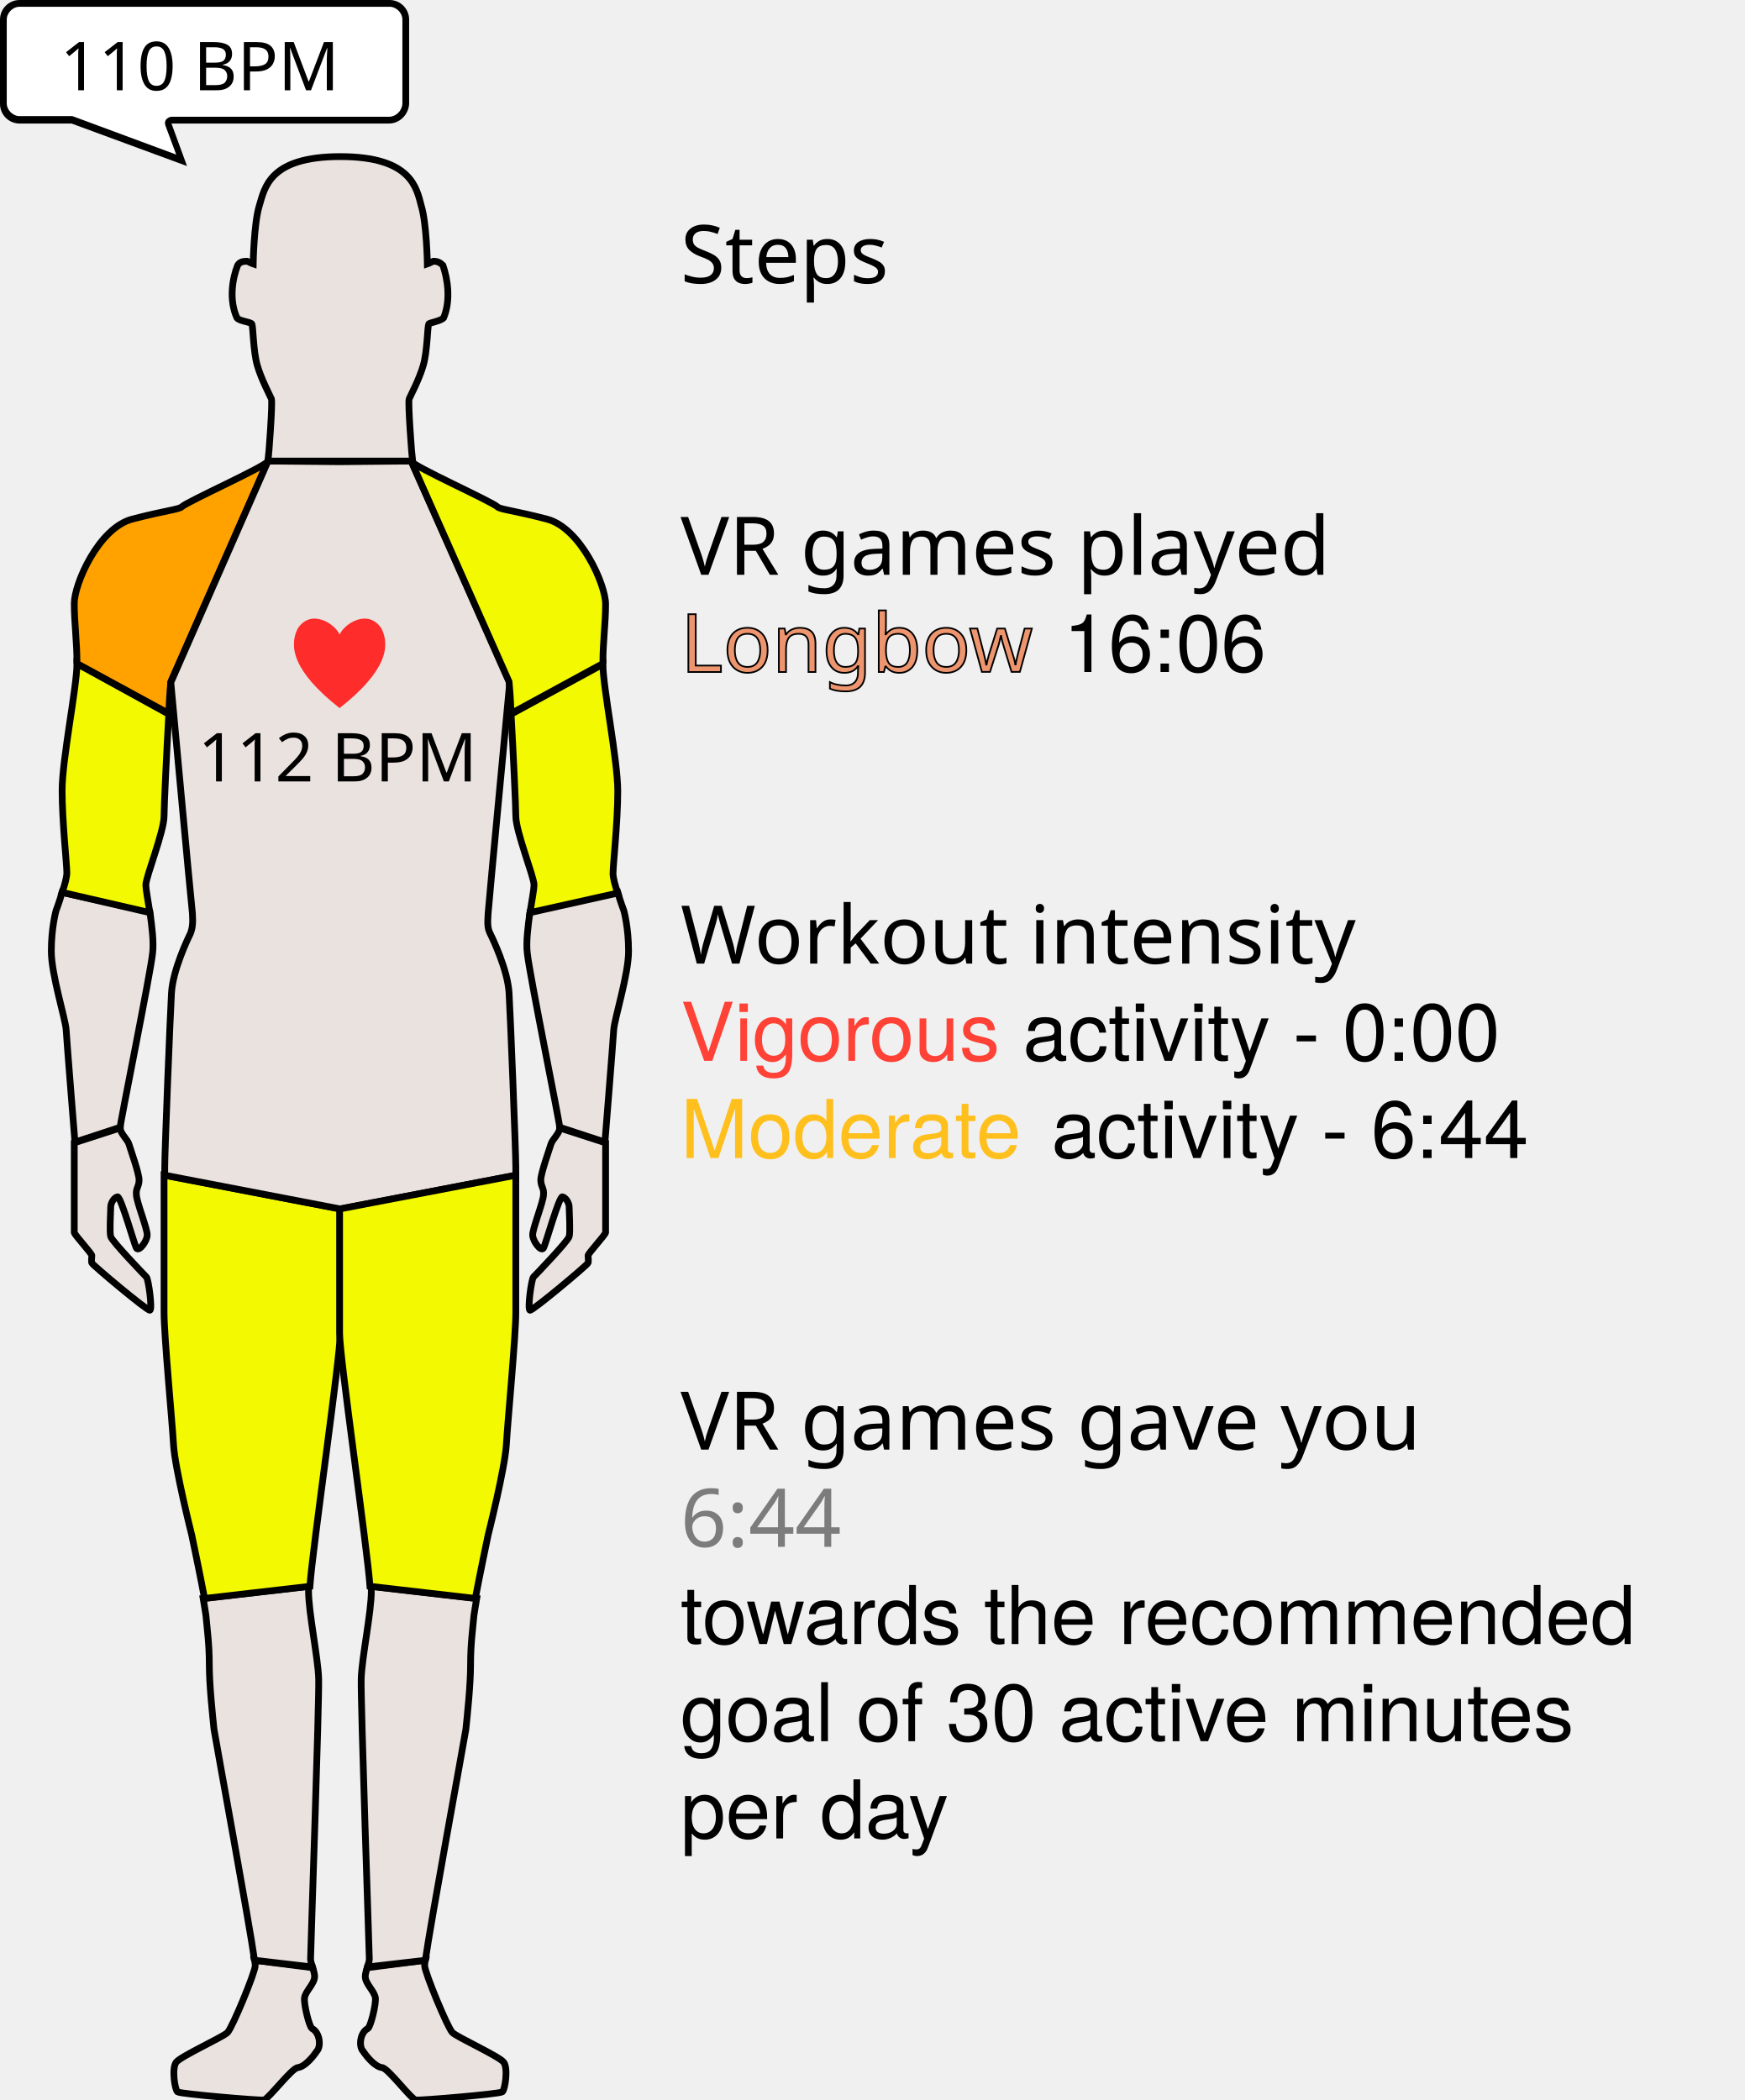
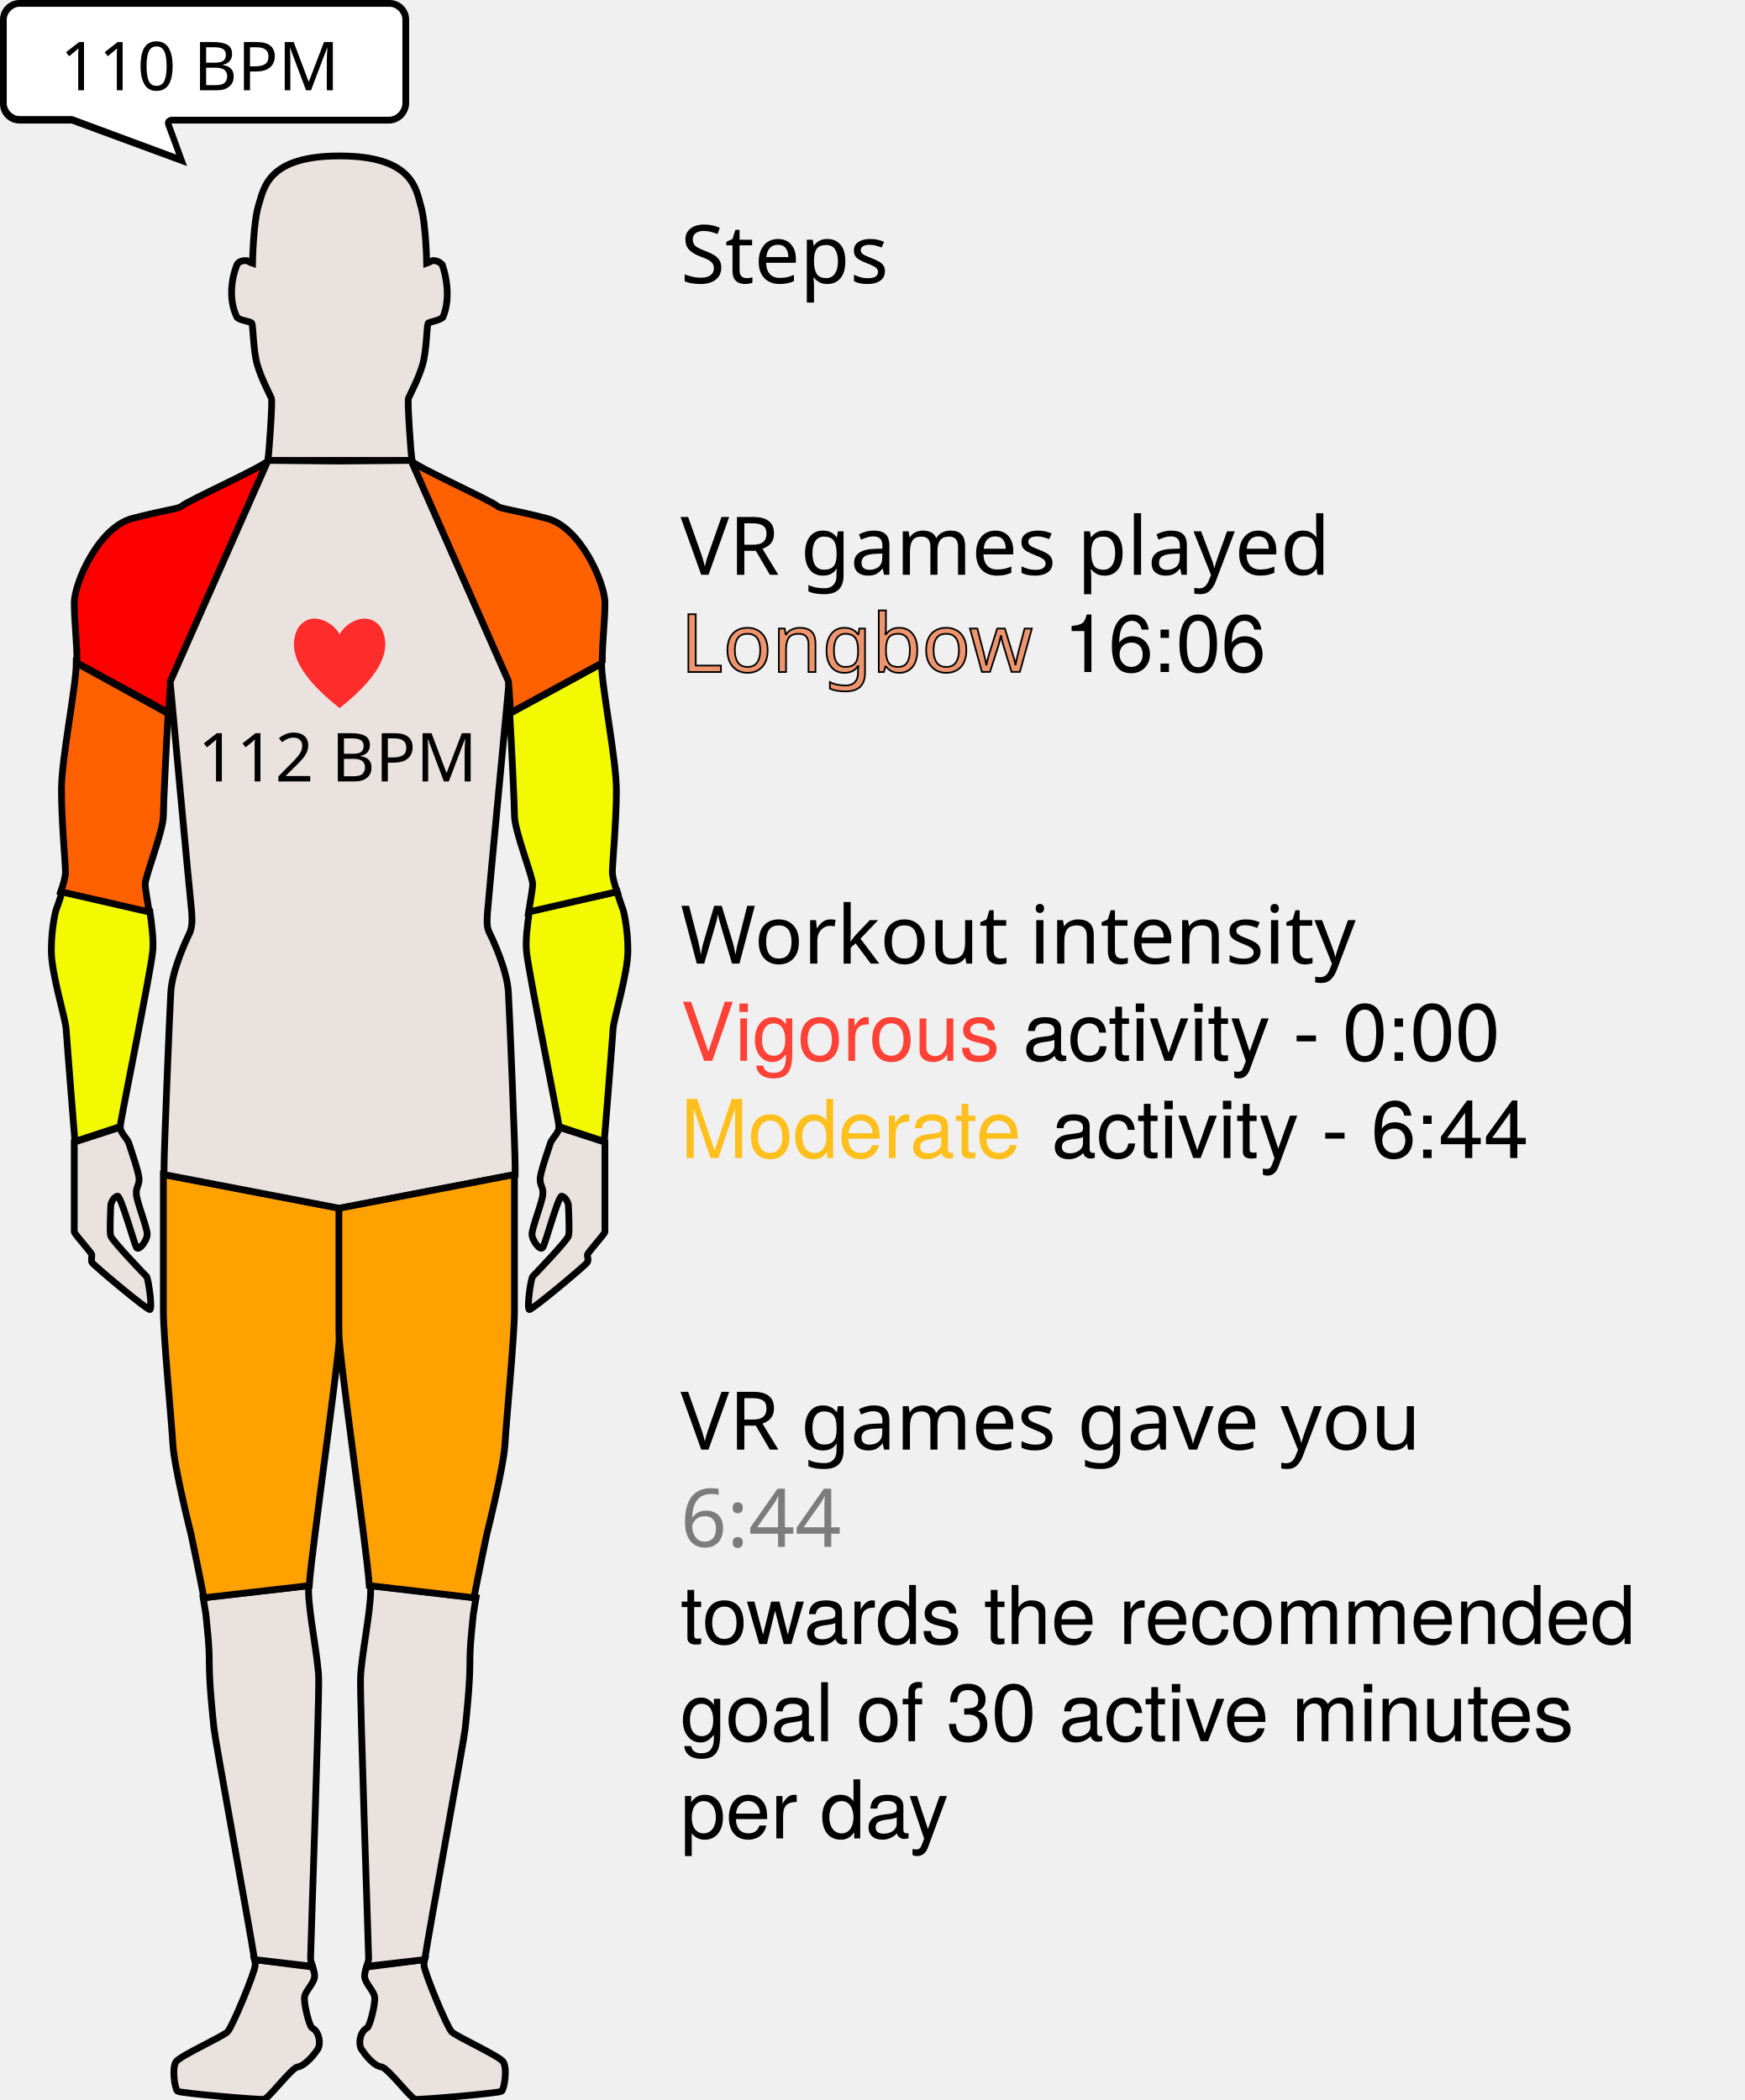
<svg xmlns="http://www.w3.org/2000/svg" version="1.1" id="Layer_1" x="0px" y="0px" viewBox="0 0 258.4 311.1" style="enable-background:new 0 0 258.4 311.1;" xml:space="preserve">
  <style type="text/css">
	.st0{fill:#EAE2DF;stroke:#000000;stroke-miterlimit:10;}
- 	.st1{fill:#F2F900;stroke:#000000;stroke-miterlimit:10;}
- 	.st2{fill:#FFA200;stroke:#000000;stroke-miterlimit:10;}
- 	.st3{fill:#FF2C2C;}
- 	.st4{fill:#FFFFFF;}
- 	.st5{font-family:'HelveticaNeue-Bold';}
- 	.st6{font-size:10px;}
- 	.st7{font-size:12px;}
- 	.st8{fill:#ED956F;stroke:#000000;stroke-width:0.25;stroke-miterlimit:10;}
- 	.st9{font-family:'HelveticaNeue';}
- 	.st10{fill:#FF4136;}
- 	.st11{fill:#FFBF1C;}
- 	.st12{fill:#7C7C7C;}
+ 	.st1{fill:#FFA200;stroke:#000000;stroke-miterlimit:10;}
+ 	.st2{fill:#F2F900;stroke:#000000;stroke-miterlimit:10;}
+ 	.st3{fill:#FF6100;stroke:#000000;stroke-miterlimit:10;}
+ 	.st4{fill:#FE0000;stroke:#000000;stroke-miterlimit:10;}
+ 	.st5{fill:#FF2C2C;}
+ 	.st6{fill:#FFFFFF;}
+ 	.st7{font-family:'HelveticaNeue-Bold';}
+ 	.st8{font-size:10px;}
+ 	.st9{font-size:12px;}
+ 	.st10{fill:#ED956F;stroke:#000000;stroke-width:0.25;stroke-miterlimit:10;}
+ 	.st11{font-family:'HelveticaNeue';}
+ 	.st12{fill:#FF4136;}
+ 	.st13{fill:#FFBF1C;}
+ 	.st14{fill:#7C7C7C;}
</style>
+   <path class="st0" d="M37.7,290.3c0.1,0.4,0.1,0.7,0.1,0.8c0,1-3.4,9.2-4.1,9.9c-0.7,0.7-6.9,3.5-7.6,4.4s-0.2,4.1,0.2,4.4  s12.1,1.3,12.8,1.2s4.1-4.7,5-4.8s2.2-1.5,2.8-2.4c0.7-0.7,0.5-2.8-0.7-3.4c-0.4-0.3-1.2-3.5-1.1-4.5c0.1-1,1.5-2.1,1.5-3.2  c0-0.5-0.2-0.9-0.3-1.3L37.7,290.3z" />
+   <path class="st0" d="M37.7,290.3l8.6,1c-0.1-0.4-0.3-0.7-0.3-1.2c0-1,1.3-38.3,1.2-41.5s-1.5-9.8-1.5-13c0-0.2,0-0.4,0-0.7  l-15.6,1.8l0,0c0.2,1.1,0.3,2,0.4,2.5c0.2,2.2,0.5,4.3,0.5,7.3s0.5,7.7,0.7,9.6C31.9,258,36.9,285.2,37.7,290.3" />
+   <path class="st1" d="M24.2,174c0,4.4,0,17.1,0,20.3c0,3.6,1.2,16.1,1.4,19.6c0.2,3.5,2.7,13.4,2.7,13.4s1.2,5.7,1.9,9.4l15.6-1.8  c0.4-5.7,4.5-33.9,4.5-37.5c0-3.8,0-18.4,0-18.4L24.2,174z" />
+   <path class="st2" d="M11.1,169.1c0,0-1.2-14.9-1.3-16.6c-0.1-1.7-2.2-8.2-2.2-11.7s0.7-6,0.7-6s0.5-1.3,0.9-2.7l13,2.9  c0.3,2.1,0.6,4.5,0.4,6.1c-0.3,3-4.8,25.1-4.8,25.8L11.1,169.1z" />
+   <path class="st0" d="M17.8,167c0,0.8,1.1,1.7,1.3,2.4s1.5,4.3,1.5,5.3s-0.5,1.2-0.4,2.2c0,1,1.7,5.2,1.6,6c0,0.8-1.2,2.5-1.6,1.9  c-0.3-0.5-2.3-7.7-2.8-7.6c-0.5,0.1-1,0.9-1,1.5s-0.2,3.8,0,4.4c0.2,0.7,5,5.7,5.3,6c0.3,0.4,0.9,4.8,0.5,4.9s-8.5-6.7-8.6-7  s0-0.8,0-1.1s-2.5-3-2.6-3.4c0-0.5,0-13.3,0-13.3L17.8,167z" />
+   <path class="st3" d="M22.1,135.1c-0.3-1.9-0.6-3.5-0.6-4.1c0-1.2,2.7-7.9,2.7-10.2c0-1.5,0.4-9.8,0.7-15.1l-13.6-7.5  c0,3.4-2.2,14.2-2.2,18.8s0.6,10.9,0.6,12.2c0,0.6-0.3,1.8-0.7,2.9L22.1,135.1z" />
+   <path class="st4" d="M11.4,98.2l13.6,7.4c0.1-2.7,0.3-4.7,0.3-4.7l14.4-32.7c-0.1,0.7-12,6-12.8,6.8c-0.5,0.4-2.3,0.5-7.3,1.8  S11,86.4,11,89.3S11.4,94.9,11.4,98.2" />
+   <path class="st0" d="M25.2,101c0,0,3,32.6,3.2,34.2c0.1,1.5,0,2.2-0.3,3c-0.4,0.8-2.6,5.4-2.8,8.8c-0.2,3.4-1,23.5-1,25.8  c0,0.3,0,0.7,0,1.2l26,5l26-5c0-0.5,0-1,0-1.2c0-2.3-0.8-22.4-1-25.8c-0.2-3.4-2.4-8-2.8-8.8s-0.4-1.5-0.3-3s3.2-34.2,3.2-34.2  L60.9,68.2l-10.6,0.1l-10.6-0.1L25.2,101z" />
+   <path class="st0" d="M62.9,290.3c-0.1,0.4-0.1,0.7-0.1,0.8c0,1,3.4,9.2,4.1,9.9c0.7,0.7,6.9,3.5,7.6,4.4s0.2,4.1-0.2,4.4  s-12.1,1.3-12.8,1.2c-0.7-0.2-4.1-4.7-5-4.8c-1-0.1-2.2-1.5-2.8-2.4c-0.7-0.7-0.5-2.8,0.7-3.4c0.4-0.3,1.2-3.5,1.1-4.5  c-0.1-1-1.5-2.1-1.5-3.2c0-0.5,0.2-0.9,0.3-1.3L62.9,290.3z" />
+   <path class="st0" d="M62.9,290.3l-8.6,1c0.1-0.4,0.3-0.7,0.3-1.2c0-1-1.3-38.3-1.2-41.5s1.5-9.8,1.5-13c0-0.2,0-0.4,0-0.7l15.6,1.8  l0,0c-0.2,1.1-0.3,2-0.4,2.5c-0.2,2.2-0.5,4.3-0.5,7.3s-0.5,7.7-0.7,9.6C68.7,258,63.7,285.2,62.9,290.3" />
+   <path class="st1" d="M76.2,174c0,4.4,0,17.1,0,20.3c0,3.6-1.2,16.1-1.4,19.6c-0.2,3.5-2.7,13.4-2.7,13.4s-1.2,5.7-1.9,9.4l-15.5-1.8  c-0.4-5.7-4.5-33.9-4.5-37.5c0-3.8,0-18.4,0-18.4L76.2,174z" />
+   <path class="st2" d="M89.5,169.1c0,0,1.2-14.9,1.3-16.6c0.1-1.7,2.2-8.2,2.2-11.7s-0.7-6-0.7-6s-0.5-1.3-0.9-2.7l-13,2.9  c-0.3,2.1-0.6,4.5-0.4,6.1c0.3,3,4.8,25.1,4.8,25.8L89.5,169.1z" />
+   <path class="st0" d="M82.8,167c0,0.8-1.1,1.7-1.3,2.4s-1.5,4.3-1.5,5.3s0.5,1.2,0.4,2.2c0,1-1.7,5.2-1.6,6c0,0.8,1.2,2.5,1.6,1.9  s2.3-7.7,2.8-7.6c0.5,0.1,1,0.9,1,1.5s0.2,3.8,0,4.4c-0.2,0.7-5,5.7-5.3,6c-0.3,0.4-0.9,4.8-0.5,4.9s8.5-6.7,8.6-7  c0.2-0.4,0-0.8,0-1.1s2.5-3,2.6-3.4c0-0.5,0-13.3,0-13.3L82.8,167z" />
+   <path class="st2" d="M78.3,135.1c0.3-1.9,0.6-3.5,0.6-4.1c0-1.2-2.7-7.9-2.7-10.2c0-1.5-0.4-9.8-0.7-15.1l13.6-7.4  c0,3.4,2.2,14.2,2.2,18.8s-0.6,10.8-0.6,12.1c0,0.6,0.3,1.8,0.7,2.9L78.3,135.1z" />
+   <path class="st3" d="M89.2,98.2l-13.6,7.4c-0.1-2.7-0.3-4.7-0.3-4.7L60.9,68.2c0.1,0.7,12,6,12.8,6.8c0.5,0.4,2.3,0.5,7.3,1.8  s8.6,9.6,8.6,12.5S89.2,94.9,89.2,98.2" />
+   <path class="st0" d="M39.7,68.2c0.1-0.7,0.7-8.7,0.5-9.2s-1.5-2.9-2.1-5s-0.6-5.7-0.8-6.1c-0.1-0.3-1.8-0.4-2.2-0.9  c-1.3-2.6-0.8-5.8,0-7.8c0.3-0.5,0.8-0.6,1.4-0.6c0.3,0.1,0.6,0.3,0.9,0.4c0,0,0.1-6,0.9-8.6c0.8-2.6,1.4-7.3,12-7.3  s11.3,4.7,12,7.3c0.8,2.6,0.9,8.6,0.9,8.6c0.3-0.1,0.6-0.3,0.9-0.4c0.6,0,1,0.2,1.4,0.6c0.7,2,1.2,5.2,0.1,7.8  c-0.5,0.5-2.1,0.7-2.2,0.9c-0.2,0.5-0.2,4-0.8,6.1s-1.9,4.5-2.1,5c-0.2,0.5,0.4,8.5,0.5,9.2H39.7z" />
  <g>
-     <path class="st0" d="M37.7,290.4c0.1,0.4,0.1,0.7,0.1,0.8c0,1-3.4,9.2-4.1,9.9c-0.7,0.7-6.9,3.5-7.6,4.4s-0.2,4.1,0.2,4.4   s12.1,1.3,12.8,1.2c0.7-0.2,4.1-4.7,5-4.8c1-0.1,2.2-1.5,2.8-2.4c0.7-0.7,0.5-2.8-0.7-3.4c-0.4-0.3-1.2-3.5-1.1-4.5   c0.1-1,1.5-2.1,1.5-3.2c0-0.5-0.2-0.9-0.3-1.3L37.7,290.4z" />
-     <path class="st0" d="M37.7,290.4l8.6,1c-0.1-0.4-0.3-0.7-0.3-1.2c0-1,1.3-38.3,1.2-41.5s-1.5-9.8-1.5-13c0-0.2,0-0.4,0-0.7   l-15.6,1.8l0,0c0.2,1.1,0.3,2,0.4,2.5c0.2,2.2,0.5,4.3,0.5,7.3s0.5,7.7,0.7,9.6C32,258.1,37,285.3,37.7,290.4" />
-     <path class="st1" d="M24.3,174.1c0,4.4,0,17.1,0,20.3c0,3.6,1.2,16.1,1.4,19.6c0.2,3.5,2.7,13.4,2.7,13.4s1.2,5.7,1.9,9.4l15.6-1.8   c0.4-5.7,4.5-33.9,4.5-37.5c0-3.8,0-18.4,0-18.4L24.3,174.1z" />
-     <path class="st0" d="M11.1,169.2c0,0-1.2-14.9-1.3-16.6c-0.1-1.7-2.2-8.2-2.2-11.7s0.7-6,0.7-6s0.5-1.3,0.9-2.7l13,2.9   c0.3,2.1,0.6,4.5,0.4,6.1c-0.3,3-4.8,25.1-4.8,25.8L11.1,169.2z" />
-     <path class="st0" d="M17.8,167.1c0,0.8,1.1,1.7,1.3,2.4s1.5,4.3,1.5,5.3s-0.5,1.2-0.4,2.2c0,1,1.7,5.2,1.6,6c0,0.8-1.2,2.5-1.6,1.9   c-0.3-0.5-2.3-7.7-2.8-7.6c-0.5,0.1-1,0.9-1,1.5s-0.2,3.8,0,4.4c0.2,0.7,5,5.7,5.3,6c0.3,0.4,0.9,4.8,0.5,4.9s-8.5-6.7-8.6-7   s0-0.8,0-1.1s-2.5-3-2.6-3.4c0-0.5,0-13.3,0-13.3L17.8,167.1z" />
-     <path class="st1" d="M22.2,135.2c-0.3-1.9-0.6-3.5-0.6-4.1c0-1.2,2.7-7.9,2.7-10.2c0-1.5,0.4-9.8,0.7-15.1l-13.6-7.5   c0,3.4-2.2,14.2-2.2,18.8s0.7,10.9,0.7,12.2c0,0.6-0.3,1.8-0.7,2.9L22.2,135.2z" />
-     <path class="st2" d="M11.4,98.3l13.6,7.4c0.1-2.7,0.3-4.7,0.3-4.7l14.4-32.7c-0.1,0.7-12,6-12.8,6.8c-0.5,0.4-2.3,0.5-7.3,1.8   S11,86.5,11,89.4S11.4,95,11.4,98.3" />
-     <path class="st0" d="M25.3,101.1c0,0,3,32.6,3.2,34.2c0.1,1.5,0,2.2-0.3,3c-0.4,0.8-2.6,5.4-2.8,8.8c-0.2,3.4-1,23.5-1,25.8   c0,0.3,0,0.7,0,1.2l26,5l26-5c0-0.5,0-1,0-1.2c0-2.3-0.8-22.4-1-25.8c-0.2-3.4-2.4-8-2.8-8.8s-0.4-1.5-0.3-3s3.2-34.2,3.2-34.2   L60.9,68.3l-10.6,0.1l-10.6-0.1L25.3,101.1z" />
-     <path class="st0" d="M63,290.4c-0.1,0.4-0.1,0.7-0.1,0.8c0,1,3.4,9.2,4.1,9.9c0.7,0.7,6.9,3.5,7.6,4.4s0.2,4.1-0.2,4.4   s-12.1,1.3-12.8,1.2s-4.1-4.7-5-4.8c-1-0.1-2.2-1.5-2.8-2.4c-0.7-0.7-0.5-2.8,0.7-3.4c0.4-0.3,1.2-3.5,1.1-4.5   c-0.1-1-1.5-2.1-1.5-3.2c0-0.5,0.2-0.9,0.3-1.3L63,290.4z" />
-     <path class="st0" d="M63,290.4l-8.6,1c0.1-0.4,0.3-0.7,0.3-1.2c0-1-1.3-38.3-1.2-41.5s1.5-9.8,1.5-13c0-0.2,0-0.4,0-0.7l15.6,1.8   l0,0c-0.2,1.1-0.3,2-0.4,2.5c-0.2,2.2-0.5,4.3-0.5,7.3s-0.5,7.7-0.7,9.6C68.7,258.1,63.7,285.3,63,290.4" />
-     <path class="st1" d="M76.4,174.1c0,4.4,0,17.1,0,20.3c0,3.6-1.2,16.1-1.4,19.6c-0.2,3.5-2.7,13.4-2.7,13.4s-1.2,5.7-1.9,9.4   L54.8,235c-0.4-5.7-4.5-33.9-4.5-37.5c0-3.8,0-18.4,0-18.4L76.4,174.1z" />
-     <path class="st0" d="M89.6,169.2c0,0,1.2-14.9,1.3-16.6c0.1-1.7,2.2-8.2,2.2-11.7s-0.7-6-0.7-6s-0.5-1.3-0.9-2.7l-13,2.9   c-0.3,2.1-0.6,4.5-0.4,6.1c0.3,3,4.8,25.1,4.8,25.8L89.6,169.2z" />
-     <path class="st0" d="M82.9,167.1c0,0.8-1.1,1.7-1.3,2.4s-1.5,4.3-1.5,5.3s0.5,1.2,0.4,2.2c0,1-1.7,5.2-1.6,6c0,0.8,1.2,2.5,1.6,1.9   c0.3-0.5,2.3-7.7,2.8-7.6c0.5,0.1,1,0.9,1,1.5s0.2,3.8,0,4.4c-0.2,0.7-5,5.7-5.3,6c-0.3,0.4-0.9,4.8-0.5,4.9s8.5-6.7,8.6-7   s0-0.8,0-1.1s2.5-3,2.6-3.4c0-0.5,0-13.3,0-13.3L82.9,167.1z" />
-     <path class="st1" d="M78.5,135.2c0.3-1.9,0.6-3.5,0.6-4.1c0-1.2-2.7-7.9-2.7-10.2c0-1.5-0.4-9.8-0.7-15.1l13.6-7.4   c0,3.4,2.2,14.2,2.2,18.8s-0.7,10.9-0.7,12.2c0,0.6,0.3,1.8,0.7,2.9L78.5,135.2z" />
-     <path class="st1" d="M89.3,98.3l-13.6,7.4c-0.1-2.7-0.3-4.7-0.3-4.7L60.9,68.3c0.1,0.7,12,6,12.8,6.8c0.5,0.4,2.3,0.5,7.3,1.8   s8.7,9.7,8.7,12.6S89.3,95,89.3,98.3" />
-     <path class="st0" d="M39.7,68.3c0.1-0.7,0.7-8.7,0.5-9.2s-1.5-2.9-2.1-5s-0.6-5.7-0.8-6.1c-0.1-0.3-1.8-0.4-2.2-0.9   c-1.2-2.6-0.7-5.8,0.1-7.8c0.3-0.5,0.8-0.6,1.4-0.6c0.3,0.1,0.6,0.3,0.9,0.4c0,0,0.1-6,0.9-8.6c0.8-2.6,1.4-7.3,12-7.3   s11.3,4.7,12,7.3c0.8,2.6,0.9,8.6,0.9,8.6c0.3-0.1,0.6-0.3,0.9-0.4c0.6,0,1,0.2,1.4,0.6c0.7,2,1.2,5.2,0.1,7.8   c-0.5,0.5-2.1,0.7-2.2,0.9c-0.2,0.5-0.2,4-0.8,6.1s-1.9,4.5-2.1,5c-0.2,0.5,0.4,8.5,0.5,9.2H39.7z" />
-     <path class="st3" d="M50.3,94c-0.7-1.6-4.2-3.9-6.2-0.9c-1.3,2.6-0.8,6.3,6.2,11.8c7-5.5,7.5-9.2,6.2-11.8   C54.5,90.1,51,92.4,50.3,94z" />
+     <path class="st5" d="M50.3,94c-0.7-1.6-4.2-3.9-6.2-0.9c-1.3,2.6-0.8,6.3,6.2,11.8c7-5.5,7.5-9.2,6.2-11.8   C54.5,90.1,51,92.4,50.3,94z" />
    <g>
-       <path class="st4" d="M10.8,17.8c-0.1,0-0.1,0-0.2,0H2.9c-1.3,0-2.4-1.1-2.4-2.4V2.9c0-1.3,1.1-2.4,2.4-2.4h54.8    c1.3,0,2.4,1.1,2.4,2.4v12.5c-0.1,1.3-1.2,2.4-2.5,2.4H25.4c-0.2,0-0.3,0.1-0.4,0.2s-0.1,0.3-0.1,0.5l1.9,5.3L10.8,17.8z" />
+       <path class="st6" d="M10.8,17.8c-0.1,0-0.1,0-0.2,0H2.9c-1.3,0-2.4-1.1-2.4-2.4V2.9c0-1.3,1.1-2.4,2.4-2.4h54.8    c1.3,0,2.4,1.1,2.4,2.4v12.5c-0.1,1.3-1.2,2.4-2.5,2.4H25.4c-0.2,0-0.3,0.1-0.4,0.2s-0.1,0.3-0.1,0.5l1.9,5.3L10.8,17.8z" />
      <path d="M57.7,1c1,0,1.9,0.9,1.9,1.9v12.5c-0.1,1.1-1,1.9-2,1.9H25.4c-0.3,0-0.6,0.2-0.8,0.4c-0.2,0.3-0.2,0.6-0.1,0.9l1.6,4.3    L11,17.3c-0.1,0-0.2-0.1-0.3-0.1H2.9c-1,0-1.9-0.9-1.9-1.9V2.9C1,1.9,1.9,1,2.9,1H57.7 M57.7,0H2.9C1.3,0,0,1.3,0,2.9v12.5    c0,1.6,1.3,2.9,2.9,2.9h7.7l17.1,6.3l-2.3-6.3h32.2c1.6,0,2.9-1.3,3-2.9V2.9C60.6,1.3,59.3,0,57.7,0L57.7,0z" />
    </g>
  </g>
-   <text transform="matrix(1 0 0 1 29.3108 115.7606)" class="st5 st6">112 BPM</text>
-   <text transform="matrix(1 0 0 1 8.8971 13.3736)" class="st5 st6">110 BPM</text>
-   <text transform="matrix(1 0 0 1 100.8 41.95)" class="st5 st7">Steps</text>
-   <text transform="matrix(1 0 0 1 100.8 85.15)" class="st5 st7">VR games played</text>
-   <text transform="matrix(1 0 0 1 100.8 99.55)" class="st8 st5 st7">Longbow </text>
-   <text transform="matrix(1 0 0 1 157.5 99.55)" class="st9 st7">16:06</text>
-   <text transform="matrix(1 0 0 1 100.8 142.75)" class="st5 st7">Workout intensity</text>
-   <text transform="matrix(1 0 0 1 100.8 157.15)" class="st10 st9 st7">Vigorous </text>
-   <text transform="matrix(1 0 0 1 151.5 157.15)" class="st9 st7">activity - 0:00</text>
-   <text transform="matrix(1 0 0 1 100.8 171.55)" class="st11 st9 st7">Moderate</text>
-   <text transform="matrix(1 0 0 1 152.4 171.55)" class="st9 st7"> activity - 6:44</text>
-   <text transform="matrix(1 0 0 1 100.8 214.75)" class="st5 st7">VR games gave you</text>
-   <text transform="matrix(1 0 0 1 100.8 229.15)" class="st12 st5 st7">6:44 </text>
-   <text transform="matrix(1 0 0 1 100.8 243.55)" class="st9 st7">towards the recommended</text>
-   <text transform="matrix(1 0 0 1 100.8 257.95)" class="st9 st7">goal of 30 active minutes</text>
-   <text transform="matrix(1 0 0 1 100.8 272.35)" class="st9 st7">per day</text>
+   <text transform="matrix(1 0 0 1 29.3108 115.7606)" class="st7 st8">112 BPM</text>
+   <text transform="matrix(1 0 0 1 8.8971 13.3736)" class="st7 st8">110 BPM</text>
+   <text transform="matrix(1 0 0 1 100.8 41.95)" class="st7 st9">Steps</text>
+   <text transform="matrix(1 0 0 1 100.8 85.15)" class="st7 st9">VR games played</text>
+   <text transform="matrix(1 0 0 1 100.8 99.55)" class="st10 st7 st9">Longbow </text>
+   <text transform="matrix(1 0 0 1 157.5 99.55)" class="st11 st9">16:06</text>
+   <text transform="matrix(1 0 0 1 100.8 142.75)" class="st7 st9">Workout intensity</text>
+   <text transform="matrix(1 0 0 1 100.8 157.15)" class="st12 st11 st9">Vigorous </text>
+   <text transform="matrix(1 0 0 1 151.5 157.15)" class="st11 st9">activity - 0:00</text>
+   <text transform="matrix(1 0 0 1 100.8 171.55)" class="st13 st11 st9">Moderate</text>
+   <text transform="matrix(1 0 0 1 152.4 171.55)" class="st11 st9"> activity - 6:44</text>
+   <text transform="matrix(1 0 0 1 100.8 214.75)" class="st7 st9">VR games gave you</text>
+   <text transform="matrix(1 0 0 1 100.8 229.15)" class="st14 st7 st9">6:44 </text>
+   <text transform="matrix(1 0 0 1 100.8 243.55)" class="st11 st9">towards the recommended</text>
+   <text transform="matrix(1 0 0 1 100.8 257.95)" class="st11 st9">goal of 30 active minutes</text>
+   <text transform="matrix(1 0 0 1 100.8 272.35)" class="st11 st9">per day</text>
</svg>
